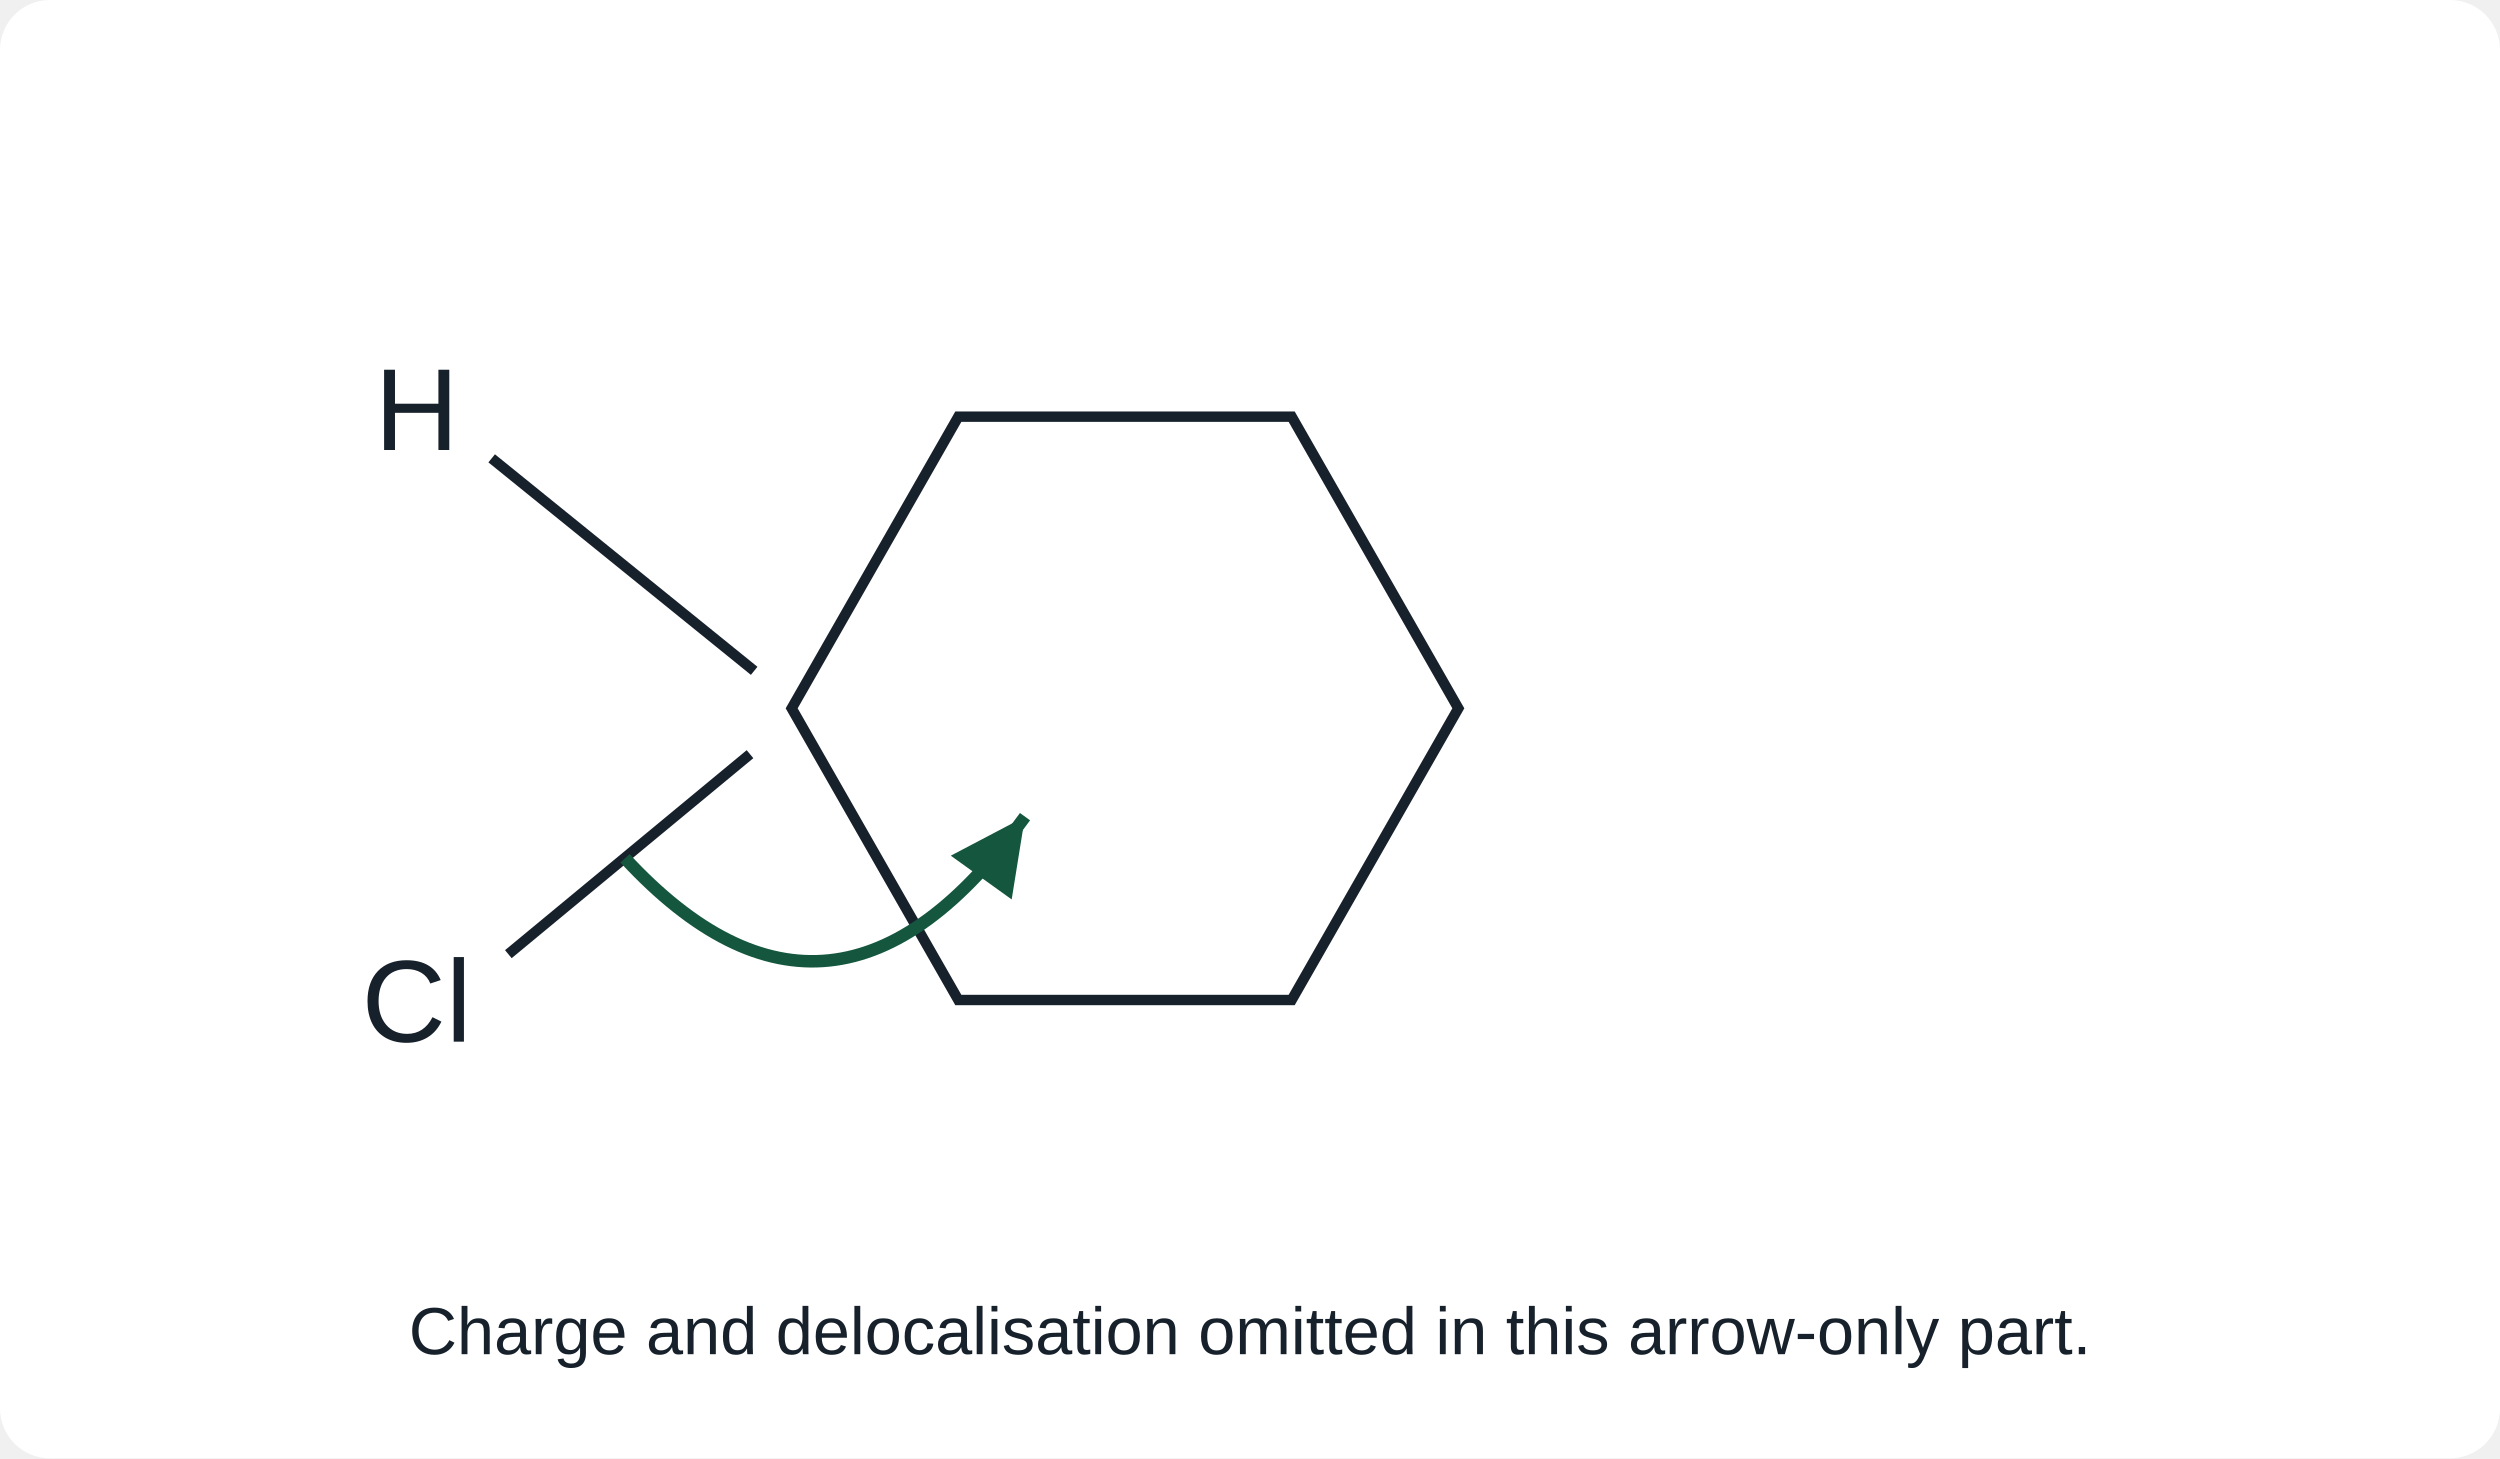
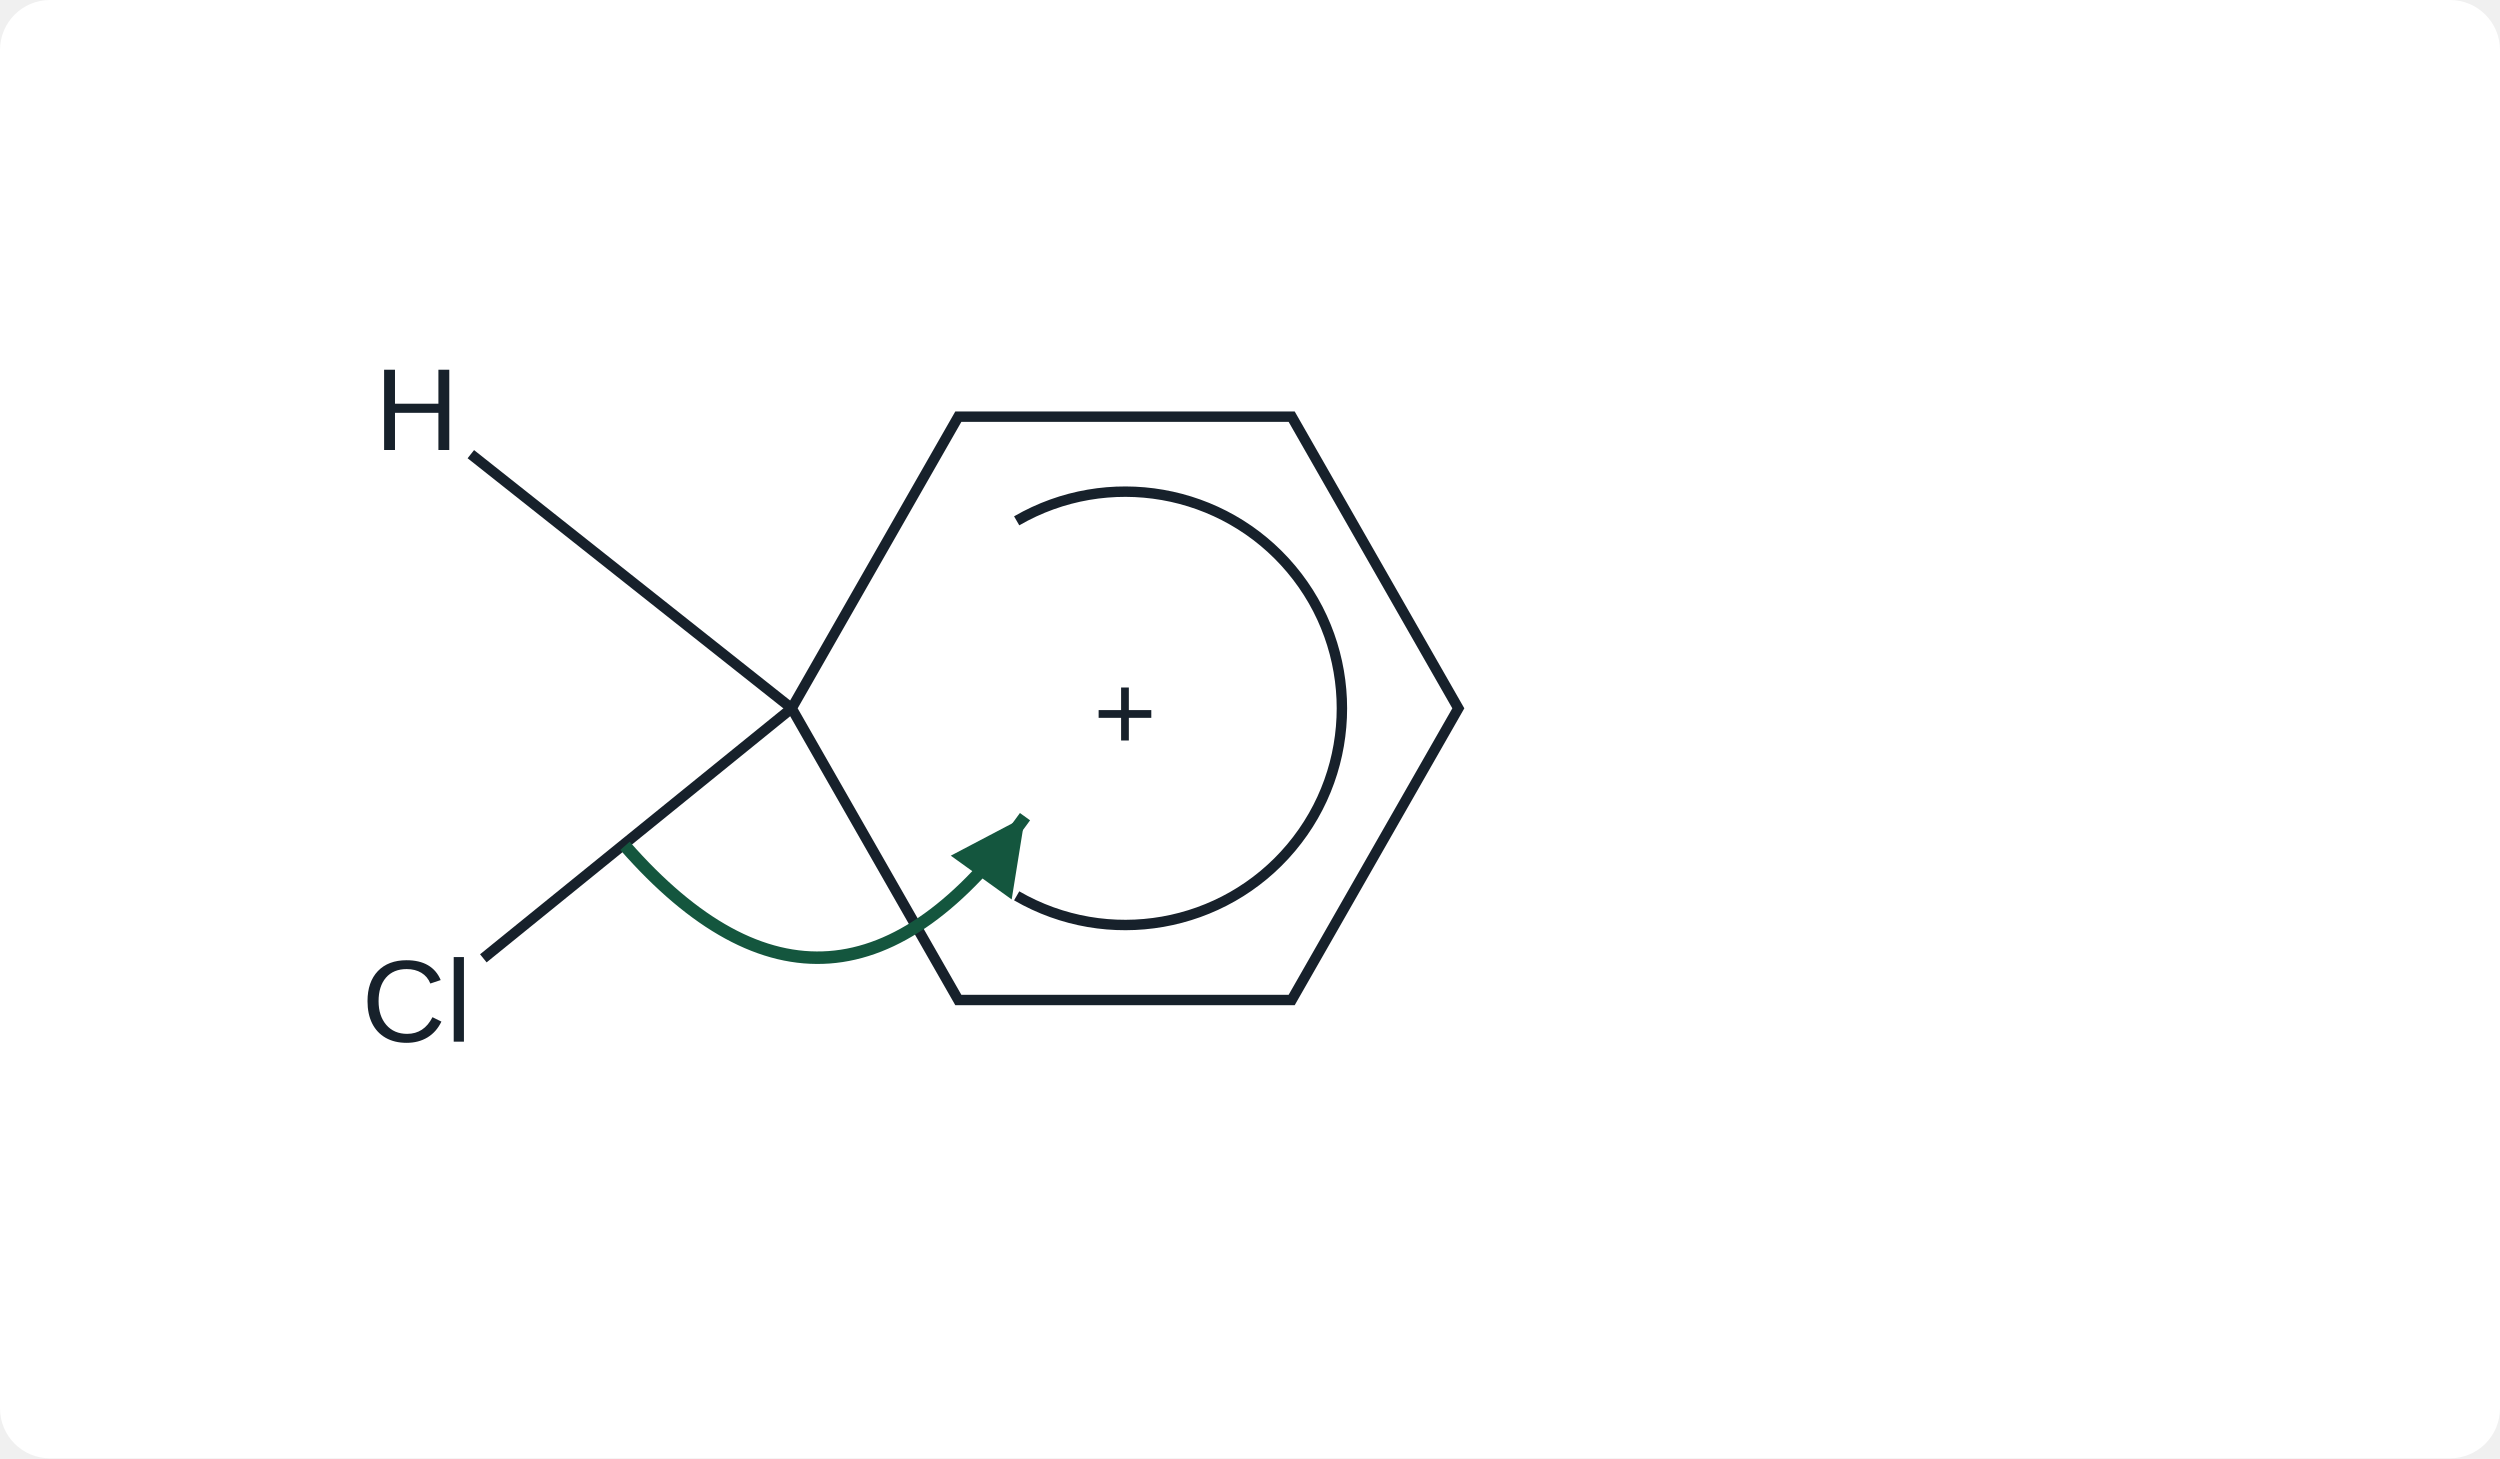
<svg xmlns="http://www.w3.org/2000/svg" viewBox="0 0 600 350" role="img" aria-labelledby="title">
  <defs>
    <marker id="head" markerWidth="8" markerHeight="8" refX="6" refY="3" orient="auto">
      <path d="M0 0 L6 3 L0 6 Z" fill="#14563e" />
    </marker>
  </defs>
  <rect width="600" height="350" rx="12" fill="#fff" />
  <g font-family="Arial,Helvetica,sans-serif" fill="#17212b">
    <path d="M190 170 L230 100 L310 100 L350 170 L310 240 L230 240 Z" fill="none" stroke="#17212b" stroke-width="2.5" />
-     <path d="M181 161 L118 110" fill="none" stroke="#17212b" stroke-width="2.5" />
+     <path d="M190 170 L113 109" fill="none" stroke="#17212b" stroke-width="2.5" />
    <text x="100" y="108" font-size="28" text-anchor="middle">H</text>
-     <path d="M180 181 L122 229" fill="none" stroke="#17212b" stroke-width="2.5" />
+     <path d="M190 170 L116 230" fill="none" stroke="#17212b" stroke-width="2.5" />
    <text x="100" y="250" font-size="28" text-anchor="middle">Cl</text>
-     <path d="M150 206 Q200 260 246 196" fill="none" stroke="#14563e" stroke-width="3" marker-end="url(#head)" />
-     <text x="300" y="325" font-size="16" text-anchor="middle">Charge and delocalisation omitted in this arrow-only part.</text>
+     <path d="M244 125 A52 52 0 1 1 244 215" fill="none" stroke="#17212b" stroke-width="2.5" />
+     <text x="270" y="180" font-size="26" text-anchor="middle">+</text>
+     <path d="M150 203 Q200 260 246 196" fill="none" stroke="#14563e" stroke-width="3" marker-end="url(#head)" />
  </g>
</svg>
